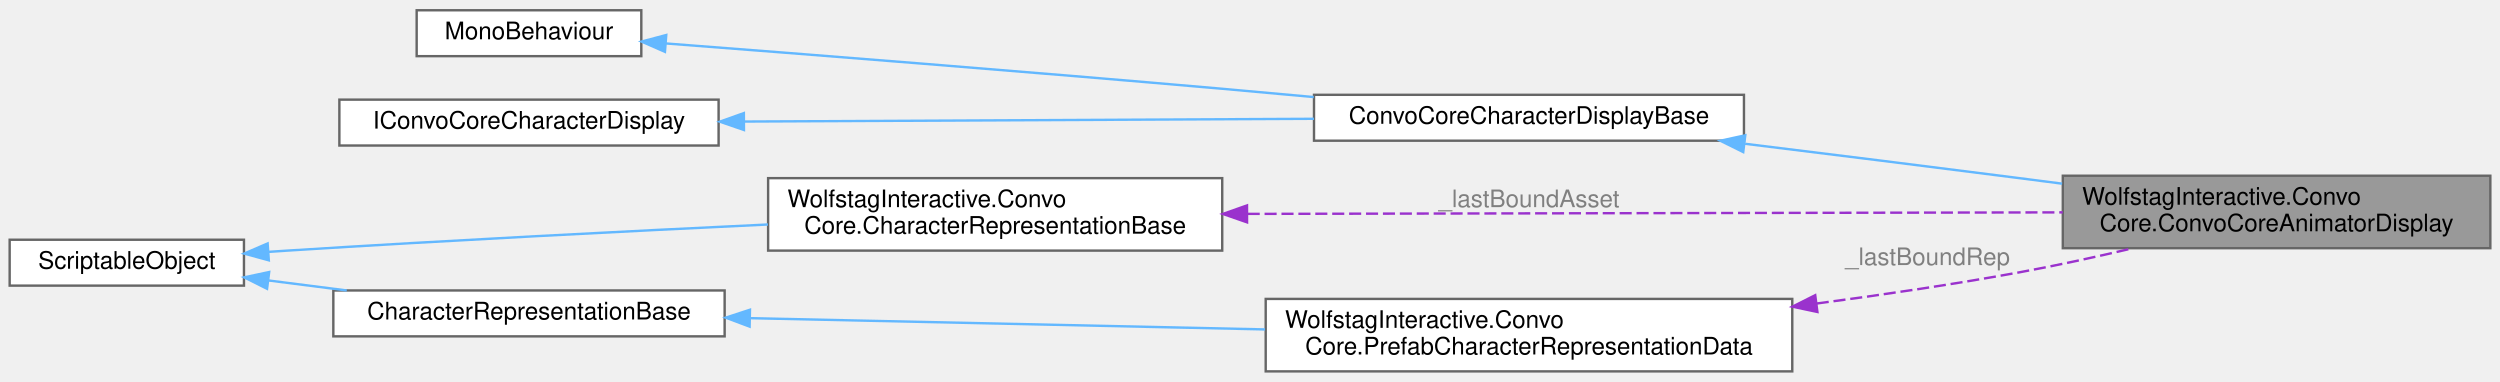
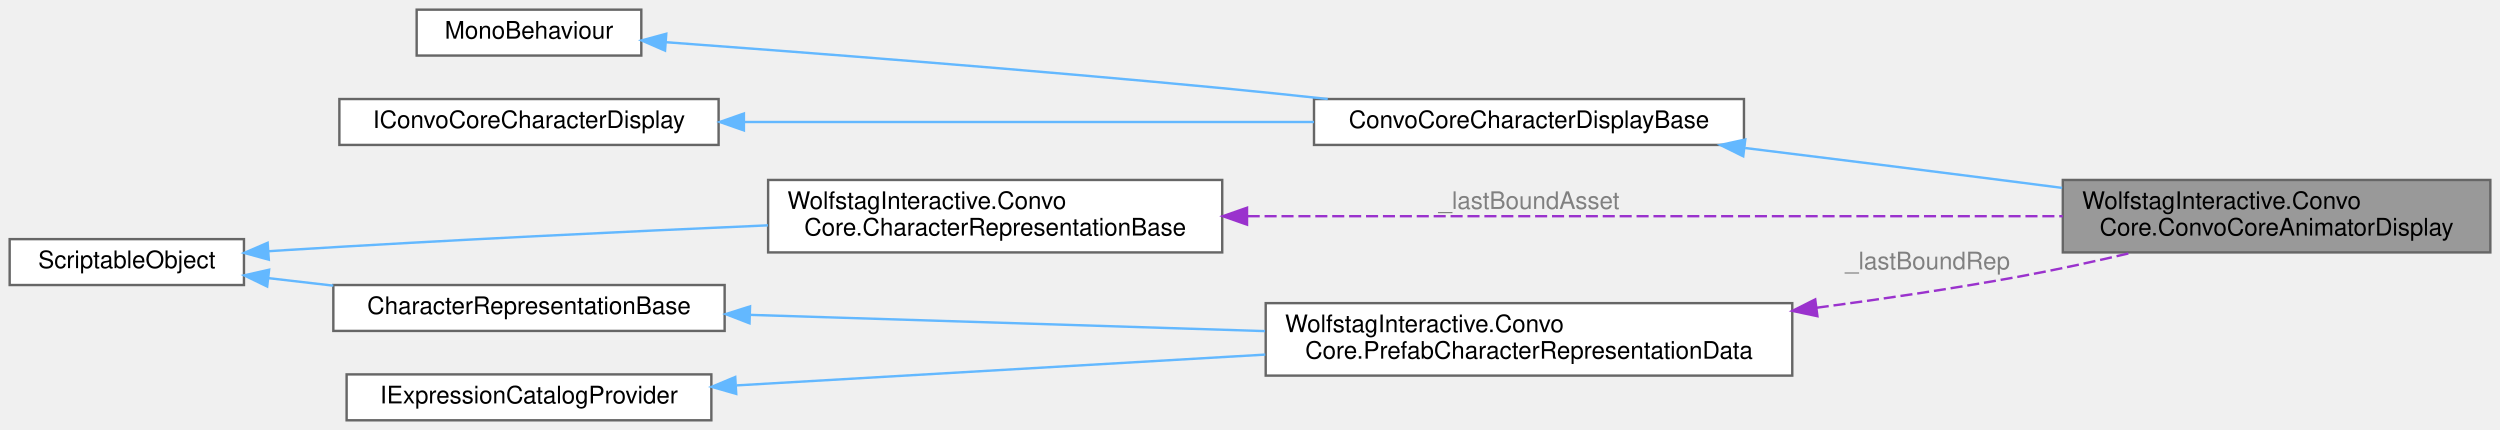
- <svg xmlns="http://www.w3.org/2000/svg" xmlns:xlink="http://www.w3.org/1999/xlink" width="1035pt" height="158pt" viewBox="0.00 0.00 1035.00 157.50">
-   <g id="graph0" class="graph" transform="scale(1 1) rotate(0) translate(4 153.5)">
+ <svg xmlns="http://www.w3.org/2000/svg" xmlns:xlink="http://www.w3.org/1999/xlink" width="1035pt" height="178pt" viewBox="0.00 0.00 1035.00 178.00">
+   <g id="graph0" class="graph" transform="scale(1 1) rotate(0) translate(4 174)">
    <g id="Node000001" class="node">
      <g id="a_Node000001">
        <a xlink:title="Prefab display component that maps expression display names to Animator parameters.">
-           <polygon fill="#999999" stroke="#666666" points="1027,-81 850,-81 850,-51 1027,-51 1027,-81" />
-           <text text-anchor="start" x="858" y="-69" font-family="Helvetica,sans-Serif" font-size="10.00">WolfstagInteractive.Convo</text>
-           <text text-anchor="middle" x="938.5" y="-58" font-family="Helvetica,sans-Serif" font-size="10.00">Core.ConvoCoreAnimatorDisplay</text>
+           <polygon fill="#999999" stroke="#666666" points="1027,-99.5 850,-99.5 850,-69.5 1027,-69.5 1027,-99.5" />
+           <text text-anchor="start" x="858" y="-87.5" font-family="Helvetica,sans-Serif" font-size="10.00">WolfstagInteractive.Convo</text>
+           <text text-anchor="middle" x="938.5" y="-76.5" font-family="Helvetica,sans-Serif" font-size="10.00">Core.ConvoCoreAnimatorDisplay</text>
        </a>
      </g>
    </g>
    <g id="Node000002" class="node">
      <g id="a_Node000002">
        <a xlink:href="classWolfstagInteractive_1_1ConvoCore_1_1ConvoCoreCharacterDisplayBase.html" target="_top" xlink:title="Generic base class for all prefab-based character displays.">
-           <polygon fill="white" stroke="#666666" points="718,-114.5 540,-114.5 540,-95.5 718,-95.5 718,-114.5" />
-           <text text-anchor="middle" x="629" y="-102.5" font-family="Helvetica,sans-Serif" font-size="10.00">ConvoCoreCharacterDisplayBase</text>
+           <polygon fill="white" stroke="#666666" points="718,-133 540,-133 540,-114 718,-114 718,-133" />
+           <text text-anchor="middle" x="629" y="-121" font-family="Helvetica,sans-Serif" font-size="10.00">ConvoCoreCharacterDisplayBase</text>
        </a>
      </g>
    </g>
    <g id="edge1_Node000001_Node000002" class="edge">
      <g id="a_edge1_Node000001_Node000002">
        <a xlink:title=" ">
-           <path fill="none" stroke="#63b8ff" d="M718.48,-94.22C753.8,-89.87 794.84,-84.77 832,-80 837.77,-79.26 843.72,-78.49 849.72,-77.71" />
-           <polygon fill="#63b8ff" stroke="#63b8ff" points="717.7,-90.79 708.2,-95.48 718.55,-97.74 717.7,-90.79" />
+           <path fill="none" stroke="#63b8ff" d="M718.48,-112.72C753.8,-108.37 794.84,-103.27 832,-98.5 837.77,-97.76 843.72,-96.99 849.72,-96.21" />
+           <polygon fill="#63b8ff" stroke="#63b8ff" points="717.7,-109.29 708.2,-113.98 718.55,-116.24 717.7,-109.29" />
        </a>
      </g>
    </g>
    <g id="Node000003" class="node">
      <g id="a_Node000003">
        <a xlink:title=" ">
-           <polygon fill="white" stroke="#666666" points="261.5,-149.5 168.5,-149.5 168.5,-130.5 261.5,-130.5 261.5,-149.5" />
-           <text text-anchor="middle" x="215" y="-137.5" font-family="Helvetica,sans-Serif" font-size="10.00">MonoBehaviour</text>
+           <polygon fill="white" stroke="#666666" points="261.5,-170 168.5,-170 168.5,-151 261.5,-151 261.5,-170" />
+           <text text-anchor="middle" x="215" y="-158" font-family="Helvetica,sans-Serif" font-size="10.00">MonoBehaviour</text>
        </a>
      </g>
    </g>
    <g id="edge2_Node000002_Node000003" class="edge">
      <g id="a_edge2_Node000002_Node000003">
        <a xlink:title=" ">
-           <path fill="none" stroke="#63b8ff" d="M271.58,-135.77C329.22,-131.33 421.95,-124.03 502,-117 514.26,-115.92 527.18,-114.74 539.9,-113.56" />
-           <polygon fill="#63b8ff" stroke="#63b8ff" points="271.29,-132.29 261.59,-136.54 271.83,-139.26 271.29,-132.29" />
+           <path fill="none" stroke="#63b8ff" d="M271.6,-156.53C329.27,-152.3 422.01,-145.16 502,-137.5 516.13,-136.15 531.14,-134.59 545.69,-133.01" />
+           <polygon fill="#63b8ff" stroke="#63b8ff" points="271.33,-153.04 261.61,-157.26 271.84,-160.02 271.33,-153.04" />
        </a>
      </g>
    </g>
    <g id="Node000004" class="node">
      <g id="a_Node000004">
        <a xlink:href="interfaceWolfstagInteractive_1_1ConvoCore_1_1IConvoCoreCharacterDisplay.html" target="_top" xlink:title=" ">
-           <polygon fill="white" stroke="#666666" points="293.5,-112.5 136.5,-112.5 136.5,-93.5 293.5,-93.5 293.5,-112.5" />
-           <text text-anchor="middle" x="215" y="-100.5" font-family="Helvetica,sans-Serif" font-size="10.00">IConvoCoreCharacterDisplay</text>
+           <polygon fill="white" stroke="#666666" points="293.5,-133 136.5,-133 136.5,-114 293.5,-114 293.5,-133" />
+           <text text-anchor="middle" x="215" y="-121" font-family="Helvetica,sans-Serif" font-size="10.00">IConvoCoreCharacterDisplay</text>
        </a>
      </g>
    </g>
    <g id="edge3_Node000002_Node000004" class="edge">
      <g id="a_edge3_Node000002_Node000004">
        <a xlink:title=" ">
-           <path fill="none" stroke="#63b8ff" d="M304.05,-103.43C373.66,-103.77 470.38,-104.23 539.98,-104.57" />
-           <polygon fill="#63b8ff" stroke="#63b8ff" points="304,-99.93 293.98,-103.38 303.96,-106.93 304,-99.93" />
+           <path fill="none" stroke="#63b8ff" d="M304.05,-123.5C373.66,-123.5 470.38,-123.5 539.98,-123.5" />
+           <polygon fill="#63b8ff" stroke="#63b8ff" points="303.98,-120 293.98,-123.5 303.98,-127 303.98,-120" />
        </a>
      </g>
    </g>
    <g id="Node000005" class="node">
      <g id="a_Node000005">
        <a xlink:href="classWolfstagInteractive_1_1ConvoCore_1_1CharacterRepresentationBase.html" target="_top" xlink:title="Abstract ScriptableObject base class for all character visual representations.">
-           <polygon fill="white" stroke="#666666" points="502,-80 314,-80 314,-50 502,-50 502,-80" />
-           <text text-anchor="start" x="322" y="-68" font-family="Helvetica,sans-Serif" font-size="10.00">WolfstagInteractive.Convo</text>
-           <text text-anchor="middle" x="408" y="-57" font-family="Helvetica,sans-Serif" font-size="10.00">Core.CharacterRepresentationBase</text>
+           <polygon fill="white" stroke="#666666" points="502,-99.5 314,-99.5 314,-69.5 502,-69.5 502,-99.5" />
+           <text text-anchor="start" x="322" y="-87.5" font-family="Helvetica,sans-Serif" font-size="10.00">WolfstagInteractive.Convo</text>
+           <text text-anchor="middle" x="408" y="-76.5" font-family="Helvetica,sans-Serif" font-size="10.00">Core.CharacterRepresentationBase</text>
        </a>
      </g>
    </g>
    <g id="edge4_Node000001_Node000005" class="edge">
      <g id="a_edge4_Node000001_Node000005">
        <a xlink:title=" ">
-           <path fill="none" stroke="#9a32cd" stroke-dasharray="5,2" d="M512.53,-65.2C610.93,-65.38 757.26,-65.66 849.99,-65.83" />
-           <polygon fill="#9a32cd" stroke="#9a32cd" points="512.28,-61.7 502.27,-65.18 512.26,-68.7 512.28,-61.7" />
+           <path fill="none" stroke="#9a32cd" stroke-dasharray="5,2" d="M512.53,-84.5C610.93,-84.5 757.26,-84.5 849.99,-84.5" />
+           <polygon fill="#9a32cd" stroke="#9a32cd" points="512.27,-81 502.27,-84.5 512.27,-88 512.27,-81" />
        </a>
      </g>
-       <text text-anchor="middle" x="629" y="-68" font-family="Helvetica,sans-Serif" font-size="10.00" fill="grey"> _lastBoundAsset</text>
+       <text text-anchor="middle" x="629" y="-87.5" font-family="Helvetica,sans-Serif" font-size="10.00" fill="grey"> _lastBoundAsset</text>
    </g>
    <g id="Node000006" class="node">
      <g id="a_Node000006">
        <a xlink:title=" ">
-           <polygon fill="white" stroke="#666666" points="97,-54.5 0,-54.5 0,-35.5 97,-35.5 97,-54.5" />
-           <text text-anchor="middle" x="48.5" y="-42.5" font-family="Helvetica,sans-Serif" font-size="10.00">ScriptableObject</text>
+           <polygon fill="white" stroke="#666666" points="97,-75 0,-75 0,-56 97,-56 97,-75" />
+           <text text-anchor="middle" x="48.5" y="-63" font-family="Helvetica,sans-Serif" font-size="10.00">ScriptableObject</text>
        </a>
      </g>
    </g>
    <g id="edge5_Node000005_Node000006" class="edge">
      <g id="a_edge5_Node000005_Node000006">
        <a xlink:title=" ">
-           <path fill="none" stroke="#63b8ff" d="M107.25,-49.49C109.87,-49.67 112.46,-49.84 115,-50 181.49,-54.24 256.55,-58.08 313.93,-60.81" />
-           <polygon fill="#63b8ff" stroke="#63b8ff" points="107.29,-45.98 97.07,-48.77 106.8,-52.96 107.29,-45.98" />
+           <path fill="none" stroke="#63b8ff" d="M107.25,-70C109.87,-70.17 112.46,-70.34 115,-70.5 181.48,-74.63 256.55,-78.21 313.92,-80.71" />
+           <polygon fill="#63b8ff" stroke="#63b8ff" points="107.29,-66.49 97.07,-69.29 106.8,-73.48 107.29,-66.49" />
        </a>
      </g>
    </g>
    <g id="Node000008" class="node">
      <g id="a_Node000008">
        <a xlink:href="classWolfstagInteractive_1_1ConvoCore_1_1CharacterRepresentationBase.html" target="_top" xlink:title="Abstract ScriptableObject base class for all character visual representations.">
-           <polygon fill="white" stroke="#666666" points="296,-33.5 134,-33.5 134,-14.5 296,-14.5 296,-33.5" />
-           <text text-anchor="middle" x="215" y="-21.5" font-family="Helvetica,sans-Serif" font-size="10.00">CharacterRepresentationBase</text>
+           <polygon fill="white" stroke="#666666" points="296,-56 134,-56 134,-37 296,-37 296,-56" />
+           <text text-anchor="middle" x="215" y="-44" font-family="Helvetica,sans-Serif" font-size="10.00">CharacterRepresentationBase</text>
        </a>
      </g>
    </g>
    <g id="edge8_Node000008_Node000006" class="edge">
      <g id="a_edge8_Node000008_Node000006">
        <a xlink:title=" ">
-           <path fill="none" stroke="#63b8ff" d="M107.29,-37.62C117.73,-36.29 128.74,-34.88 139.56,-33.5" />
-           <polygon fill="#63b8ff" stroke="#63b8ff" points="106.56,-34.19 97.08,-38.93 107.44,-41.13 106.56,-34.19" />
+           <path fill="none" stroke="#63b8ff" d="M107.09,-58.85C115.79,-57.84 124.91,-56.79 133.98,-55.74" />
+           <polygon fill="#63b8ff" stroke="#63b8ff" points="106.61,-55.38 97.08,-60 107.42,-62.33 106.61,-55.38" />
        </a>
      </g>
    </g>
    <g id="Node000007" class="node">
      <g id="a_Node000007">
        <a xlink:href="classWolfstagInteractive_1_1ConvoCore_1_1PrefabCharacterRepresentationData.html" target="_top" xlink:title="Defines how a prefab-based character is displayed in a ConvoCore conversation.">
-           <polygon fill="white" stroke="#666666" points="738,-30 520,-30 520,0 738,0 738,-30" />
-           <text text-anchor="start" x="528" y="-18" font-family="Helvetica,sans-Serif" font-size="10.00">WolfstagInteractive.Convo</text>
-           <text text-anchor="middle" x="629" y="-7" font-family="Helvetica,sans-Serif" font-size="10.00">Core.PrefabCharacterRepresentationData</text>
+           <polygon fill="white" stroke="#666666" points="738,-48.5 520,-48.5 520,-18.5 738,-18.5 738,-48.5" />
+           <text text-anchor="start" x="528" y="-36.5" font-family="Helvetica,sans-Serif" font-size="10.00">WolfstagInteractive.Convo</text>
+           <text text-anchor="middle" x="629" y="-25.5" font-family="Helvetica,sans-Serif" font-size="10.00">Core.PrefabCharacterRepresentationData</text>
        </a>
      </g>
    </g>
    <g id="edge6_Node000001_Node000007" class="edge">
      <g id="a_edge6_Node000001_Node000007">
        <a xlink:title=" ">
-           <path fill="none" stroke="#9a32cd" stroke-dasharray="5,2" d="M748.13,-28.1C775.74,-31.74 804.97,-36.07 832,-41 847.28,-43.79 863.66,-47.37 878.86,-50.95" />
-           <polygon fill="#9a32cd" stroke="#9a32cd" points="748.41,-24.6 738.04,-26.79 747.5,-31.54 748.41,-24.6" />
+           <path fill="none" stroke="#9a32cd" stroke-dasharray="5,2" d="M748.13,-46.6C775.74,-50.24 804.97,-54.57 832,-59.5 847.28,-62.29 863.66,-65.87 878.86,-69.45" />
+           <polygon fill="#9a32cd" stroke="#9a32cd" points="748.41,-43.1 738.04,-45.29 747.5,-50.04 748.41,-43.1" />
        </a>
      </g>
-       <text text-anchor="middle" x="794" y="-44" font-family="Helvetica,sans-Serif" font-size="10.00" fill="grey"> _lastBoundRep</text>
+       <text text-anchor="middle" x="794" y="-62.5" font-family="Helvetica,sans-Serif" font-size="10.00" fill="grey"> _lastBoundRep</text>
    </g>
    <g id="edge7_Node000007_Node000008" class="edge">
      <g id="a_edge7_Node000007_Node000008">
        <a xlink:title=" ">
-           <path fill="none" stroke="#63b8ff" d="M306.7,-22.02C369.51,-20.65 453.4,-18.81 519.72,-17.37" />
-           <polygon fill="#63b8ff" stroke="#63b8ff" points="306.34,-18.53 296.42,-22.24 306.49,-25.52 306.34,-18.53" />
+           <path fill="none" stroke="#63b8ff" d="M306.7,-43.64C369.51,-41.66 453.4,-39.01 519.72,-36.92" />
+           <polygon fill="#63b8ff" stroke="#63b8ff" points="306.3,-40.15 296.42,-43.96 306.52,-47.15 306.3,-40.15" />
+         </a>
+       </g>
+     </g>
+     <g id="Node000009" class="node">
+       <g id="a_Node000009">
+         <a xlink:href="interfaceWolfstagInteractive_1_1ConvoCore_1_1IExpressionCatalogProvider.html" target="_top" xlink:title="Implemented by character representations that expose a list of expressions (stable GUID + human-reada...">
+           <polygon fill="white" stroke="#666666" points="290.5,-19 139.5,-19 139.5,0 290.5,0 290.5,-19" />
+           <text text-anchor="middle" x="215" y="-7" font-family="Helvetica,sans-Serif" font-size="10.00">IExpressionCatalogProvider</text>
+         </a>
+       </g>
+     </g>
+     <g id="edge9_Node000007_Node000009" class="edge">
+       <g id="a_edge9_Node000007_Node000009">
+         <a xlink:title=" ">
+           <path fill="none" stroke="#63b8ff" d="M300.97,-14.45C364.37,-18.14 451.46,-23.22 519.83,-27.2" />
+           <polygon fill="#63b8ff" stroke="#63b8ff" points="300.8,-10.93 290.61,-13.85 300.39,-17.92 300.8,-10.93" />
        </a>
      </g>
    </g>
  </g>
</svg>
